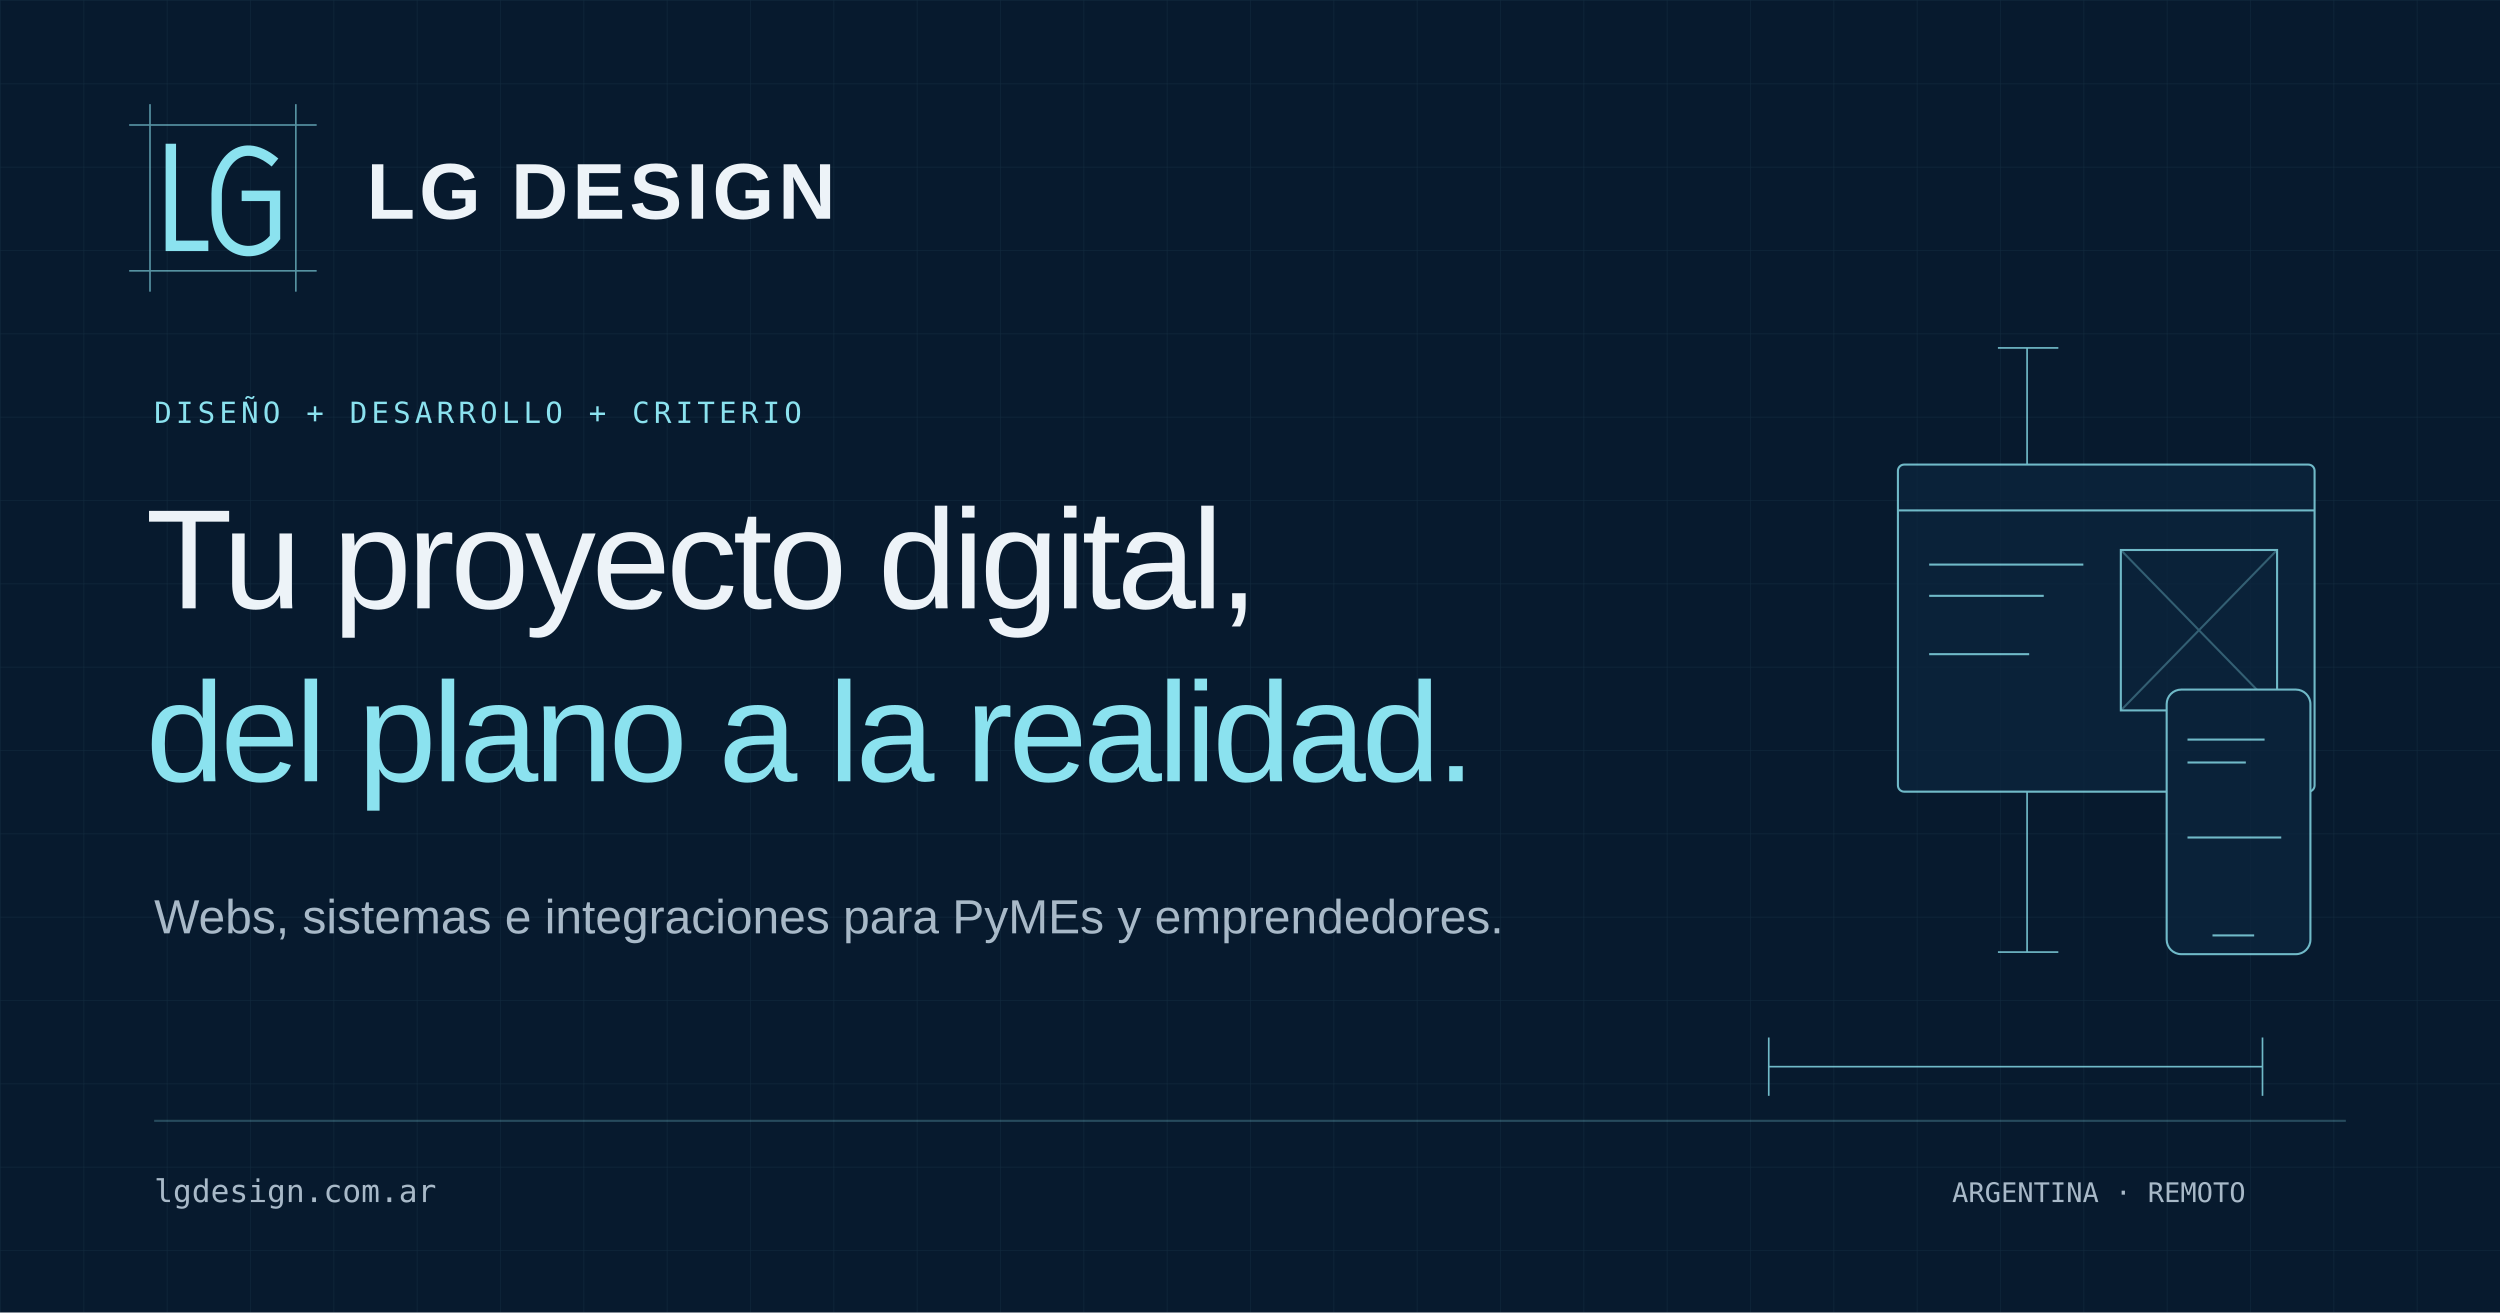
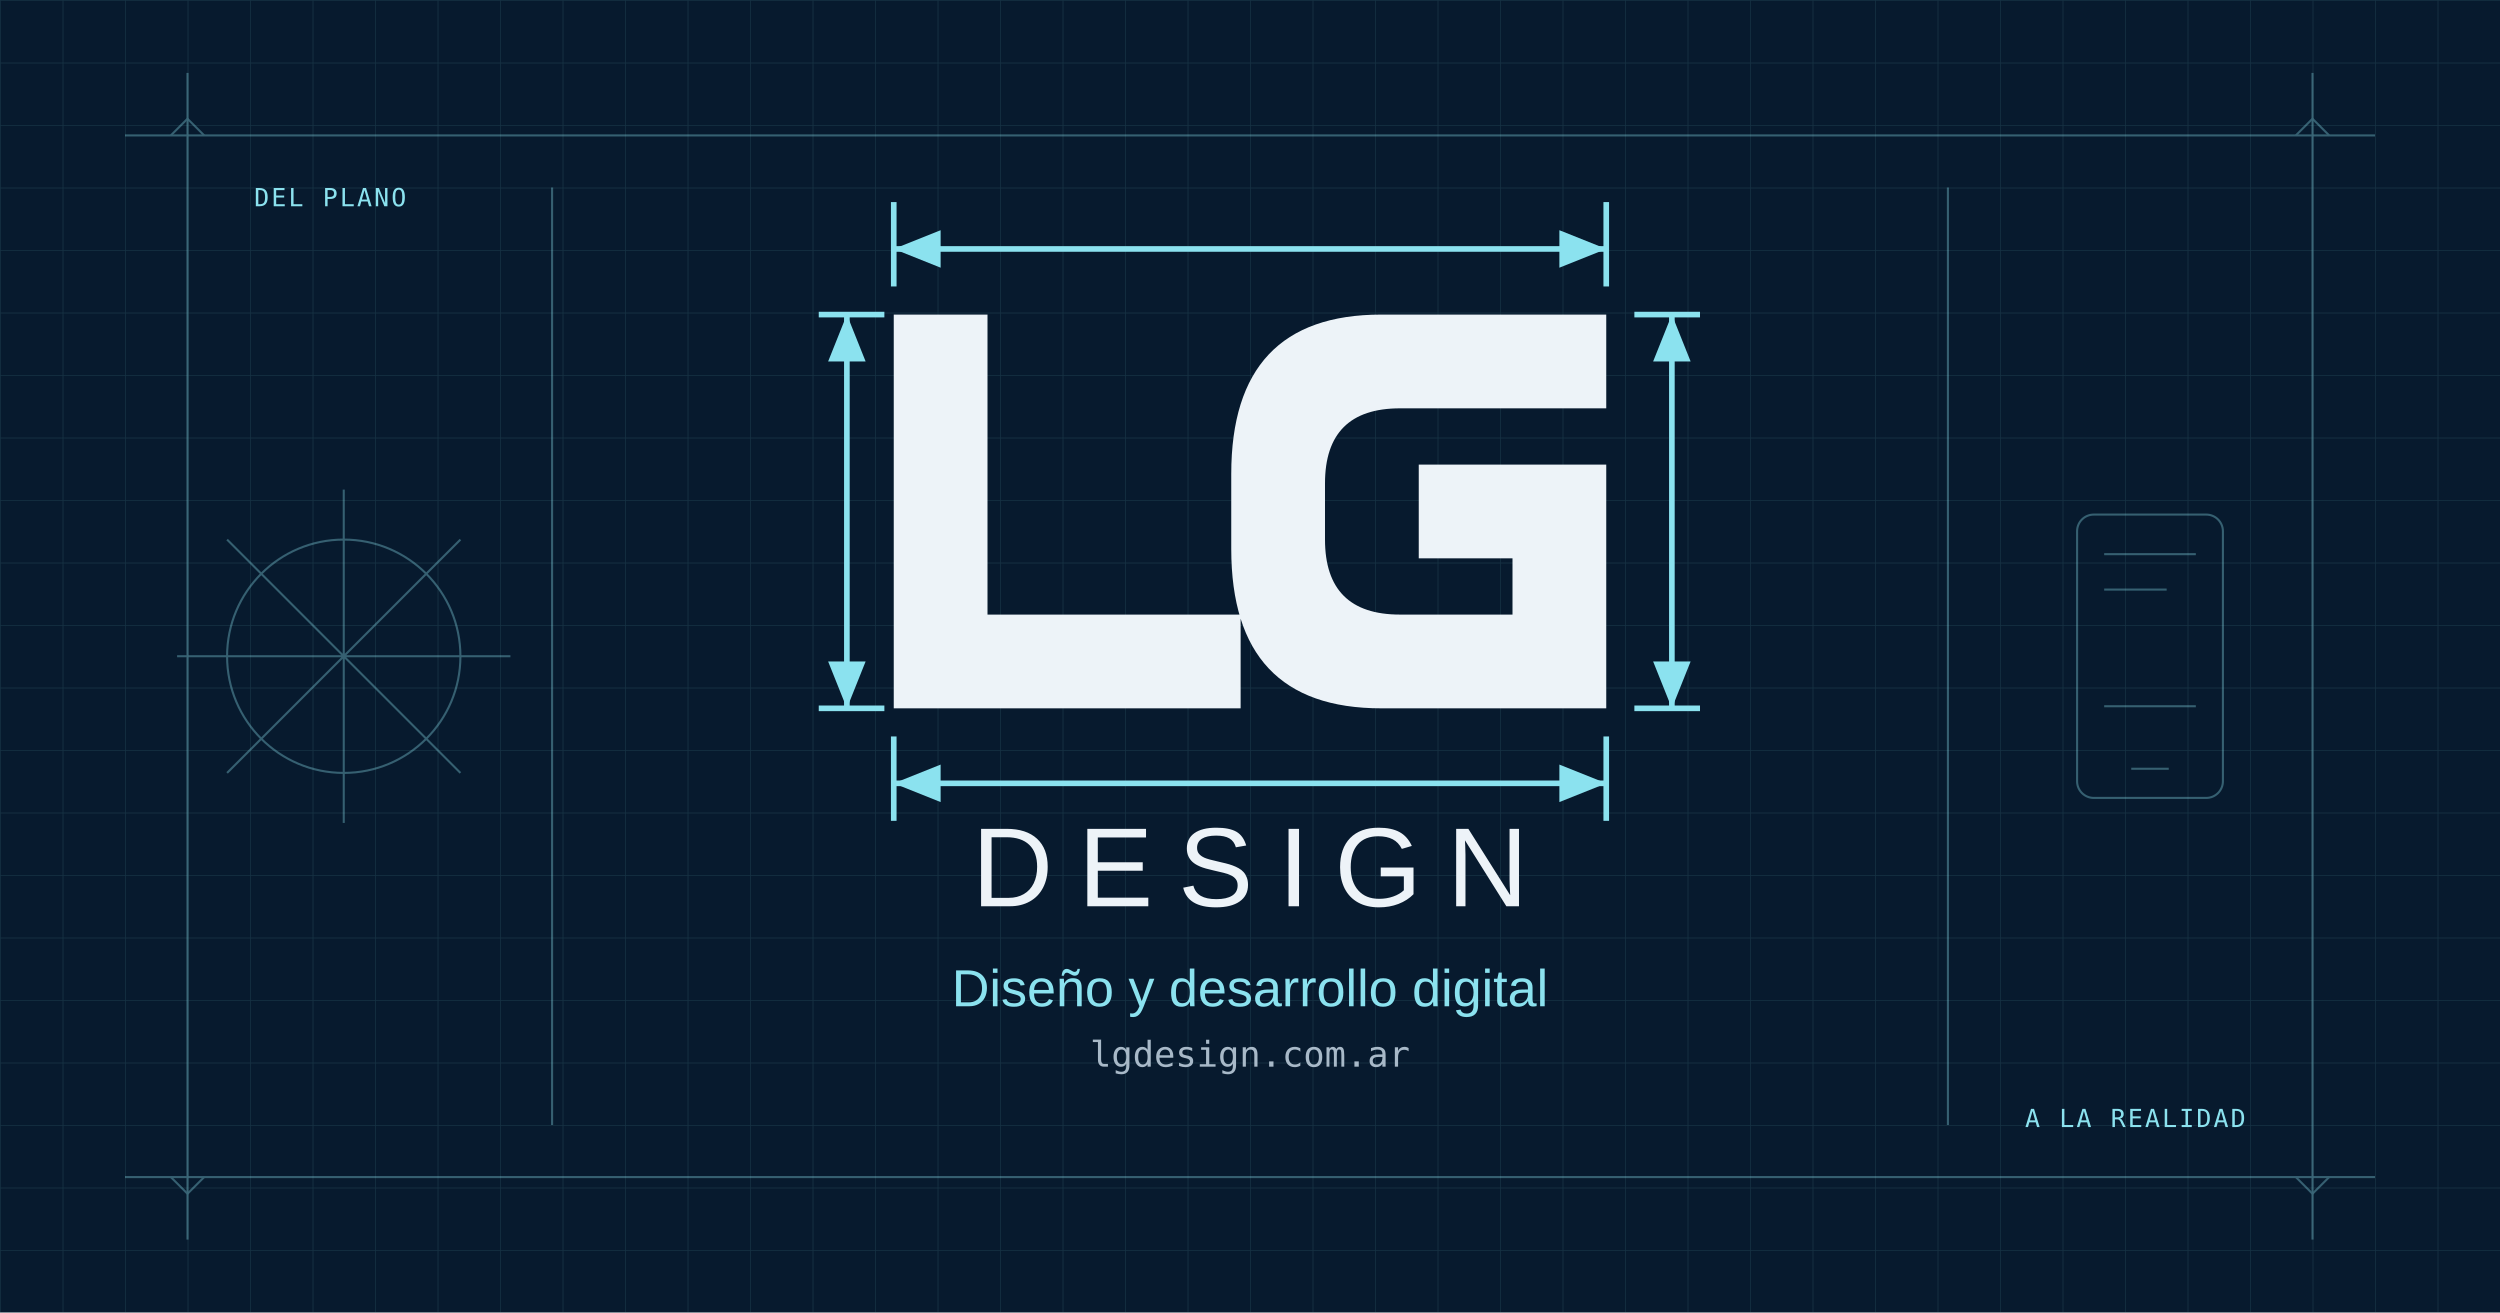
<svg xmlns="http://www.w3.org/2000/svg" width="1200" height="630" viewBox="0 0 1200 630">
  <defs>
-     <pattern id="grid" width="40" height="40" patternUnits="userSpaceOnUse">
-       <path d="M40 0H0v40" fill="none" stroke="#8be2ef" stroke-opacity=".09" stroke-width=".5" />
+     <pattern id="grid" width="30" height="30" patternUnits="userSpaceOnUse">
+       <path d="M30 0H0v30" fill="none" stroke="#8be2ef" stroke-opacity=".12" stroke-width=".7" />
    </pattern>
  </defs>
  <rect width="1200" height="630" fill="#071a2e" />
  <rect width="1200" height="630" fill="url(#grid)" />
-   <g stroke="#8be2ef" fill="none">
-     <path d="M62 60h90M72 50v90M62 130h90M142 50v90" stroke-width=".8" opacity=".6" />
-     <path d="M82 69v49h18m32-40c-18-15-28 3-28 15v8c0 22 20 24 28 13V94h-16" stroke-width="5" />
+   <g fill="none" stroke="#8be2ef" opacity=".35">
+     <path d="M60 65h1080M60 565h1080M90 35v560M1110 35v560M265 90v450M935 90v450" />
+     <path d="m82 65 8-8 8 8m-16 500 8 8 8-8m1004-500 8-8 8 8m-16 500 8 8 8-8" />
+     <circle cx="165" cy="315" r="56" />
+     <path d="M85 315h160M165 235v160M109 259l112 112M109 371l112-112" />
+     <rect x="997" y="247" width="70" height="136" rx="8" />
+     <path d="M1010 266h44M1010 283h30M1010 339h44M1023 369h18" />
  </g>
-   <text x="176" y="105" font-family="Arial,sans-serif" font-size="38" font-weight="700" fill="#edf3f8" letter-spacing="2">LG DESIGN</text>
-   <text x="74" y="203" font-family="monospace" font-size="14" fill="#8be2ef" letter-spacing="2">DISEÑO + DESARROLLO + CRITERIO</text>
-   <text x="70" y="292" font-family="Arial,sans-serif" font-size="68" font-weight="500" letter-spacing="-2" fill="#edf3f8">Tu proyecto digital,</text>
-   <text x="70" y="375" font-family="Arial,sans-serif" font-size="68" font-weight="500" letter-spacing="-2" fill="#8be2ef">del plano a la realidad.</text>
-   <text x="74" y="448" font-family="Arial,sans-serif" font-size="23" fill="#a8b9c8">Webs, sistemas e integraciones para PyMEs y emprendedores.</text>
-   <g stroke="#8be2ef" fill="none" opacity=".8">
-     <path d="M973 167v290M959 167h29M959 457h29M849 512h237M849 498v28M1086 498v28" stroke-width=".8" />
-     <rect x="911" y="223" width="200" height="157" rx="3" fill="#0b243c" />
-     <path d="M911 245h200M926 271h74M926 286h55M926 314h48" />
-     <rect x="1018" y="264" width="75" height="77" />
-     <path d="m1018 264 75 77m0-77-75 77" opacity=".4" />
-     <rect x="1040" y="331" width="69" height="127" rx="7" fill="#0b243c" />
-     <path d="M1050 355h37M1050 366h28M1050 402h45M1062 449h20" />
+   <g transform="translate(375 88) scale(4.5)" fill="#edf3f8">
+     <path d="M12 14h10v32h27v10H12zM64 14h24v10H66q-8 0-8 8v6q0 8 8 8h12v-6H68V30h20v26H64q-16 0-16-17v-8q0-17 16-17z" />
+     <g stroke="#8be2ef" stroke-width=".6" fill="none">
+       <path d="M12 2v9M88 2v9M12 7h76M4 14h7M4 56h7M7 14v42M91 14h7M91 56h7M95 14v42M12 59v9M88 59v9M12 64h76" />
+     </g>
+     <g fill="#8be2ef">
+       <path d="m12 7 5-2v4zm76 0-5-2v4zM7 14l-2 5h4zm0 42-2-5h4zM95 14l-2 5h4zm0 42-2-5h4zM12 64l5-2v4zm76 0-5-2v4z" />
+     </g>
  </g>
-   <path d="M74 538h1052" stroke="#8be2ef" stroke-opacity=".25" />
-   <text x="74" y="577" font-family="monospace" font-size="15" fill="#a8b9c8">lgdesign.com.ar</text>
-   <text x="937" y="577" font-family="monospace" font-size="13" fill="#a8b9c8">ARGENTINA · REMOTO</text>
+   <text x="600" y="435" text-anchor="middle" font-family="Arial,sans-serif" font-size="54" font-weight="400" fill="#edf3f8" letter-spacing="12">DESIGN</text>
+   <text x="600" y="483" text-anchor="middle" font-family="Arial,sans-serif" font-size="25" fill="#8be2ef">Diseño y desarrollo digital</text>
+   <text x="600" y="512" text-anchor="middle" font-family="monospace" font-size="17" fill="#a8b9c8">lgdesign.com.ar</text>
+   <text x="122" y="99" font-family="monospace" font-size="12" fill="#8be2ef" letter-spacing="1">DEL PLANO</text>
+   <text x="972" y="541" font-family="monospace" font-size="12" fill="#8be2ef" letter-spacing="1">A LA REALIDAD</text>
</svg>
